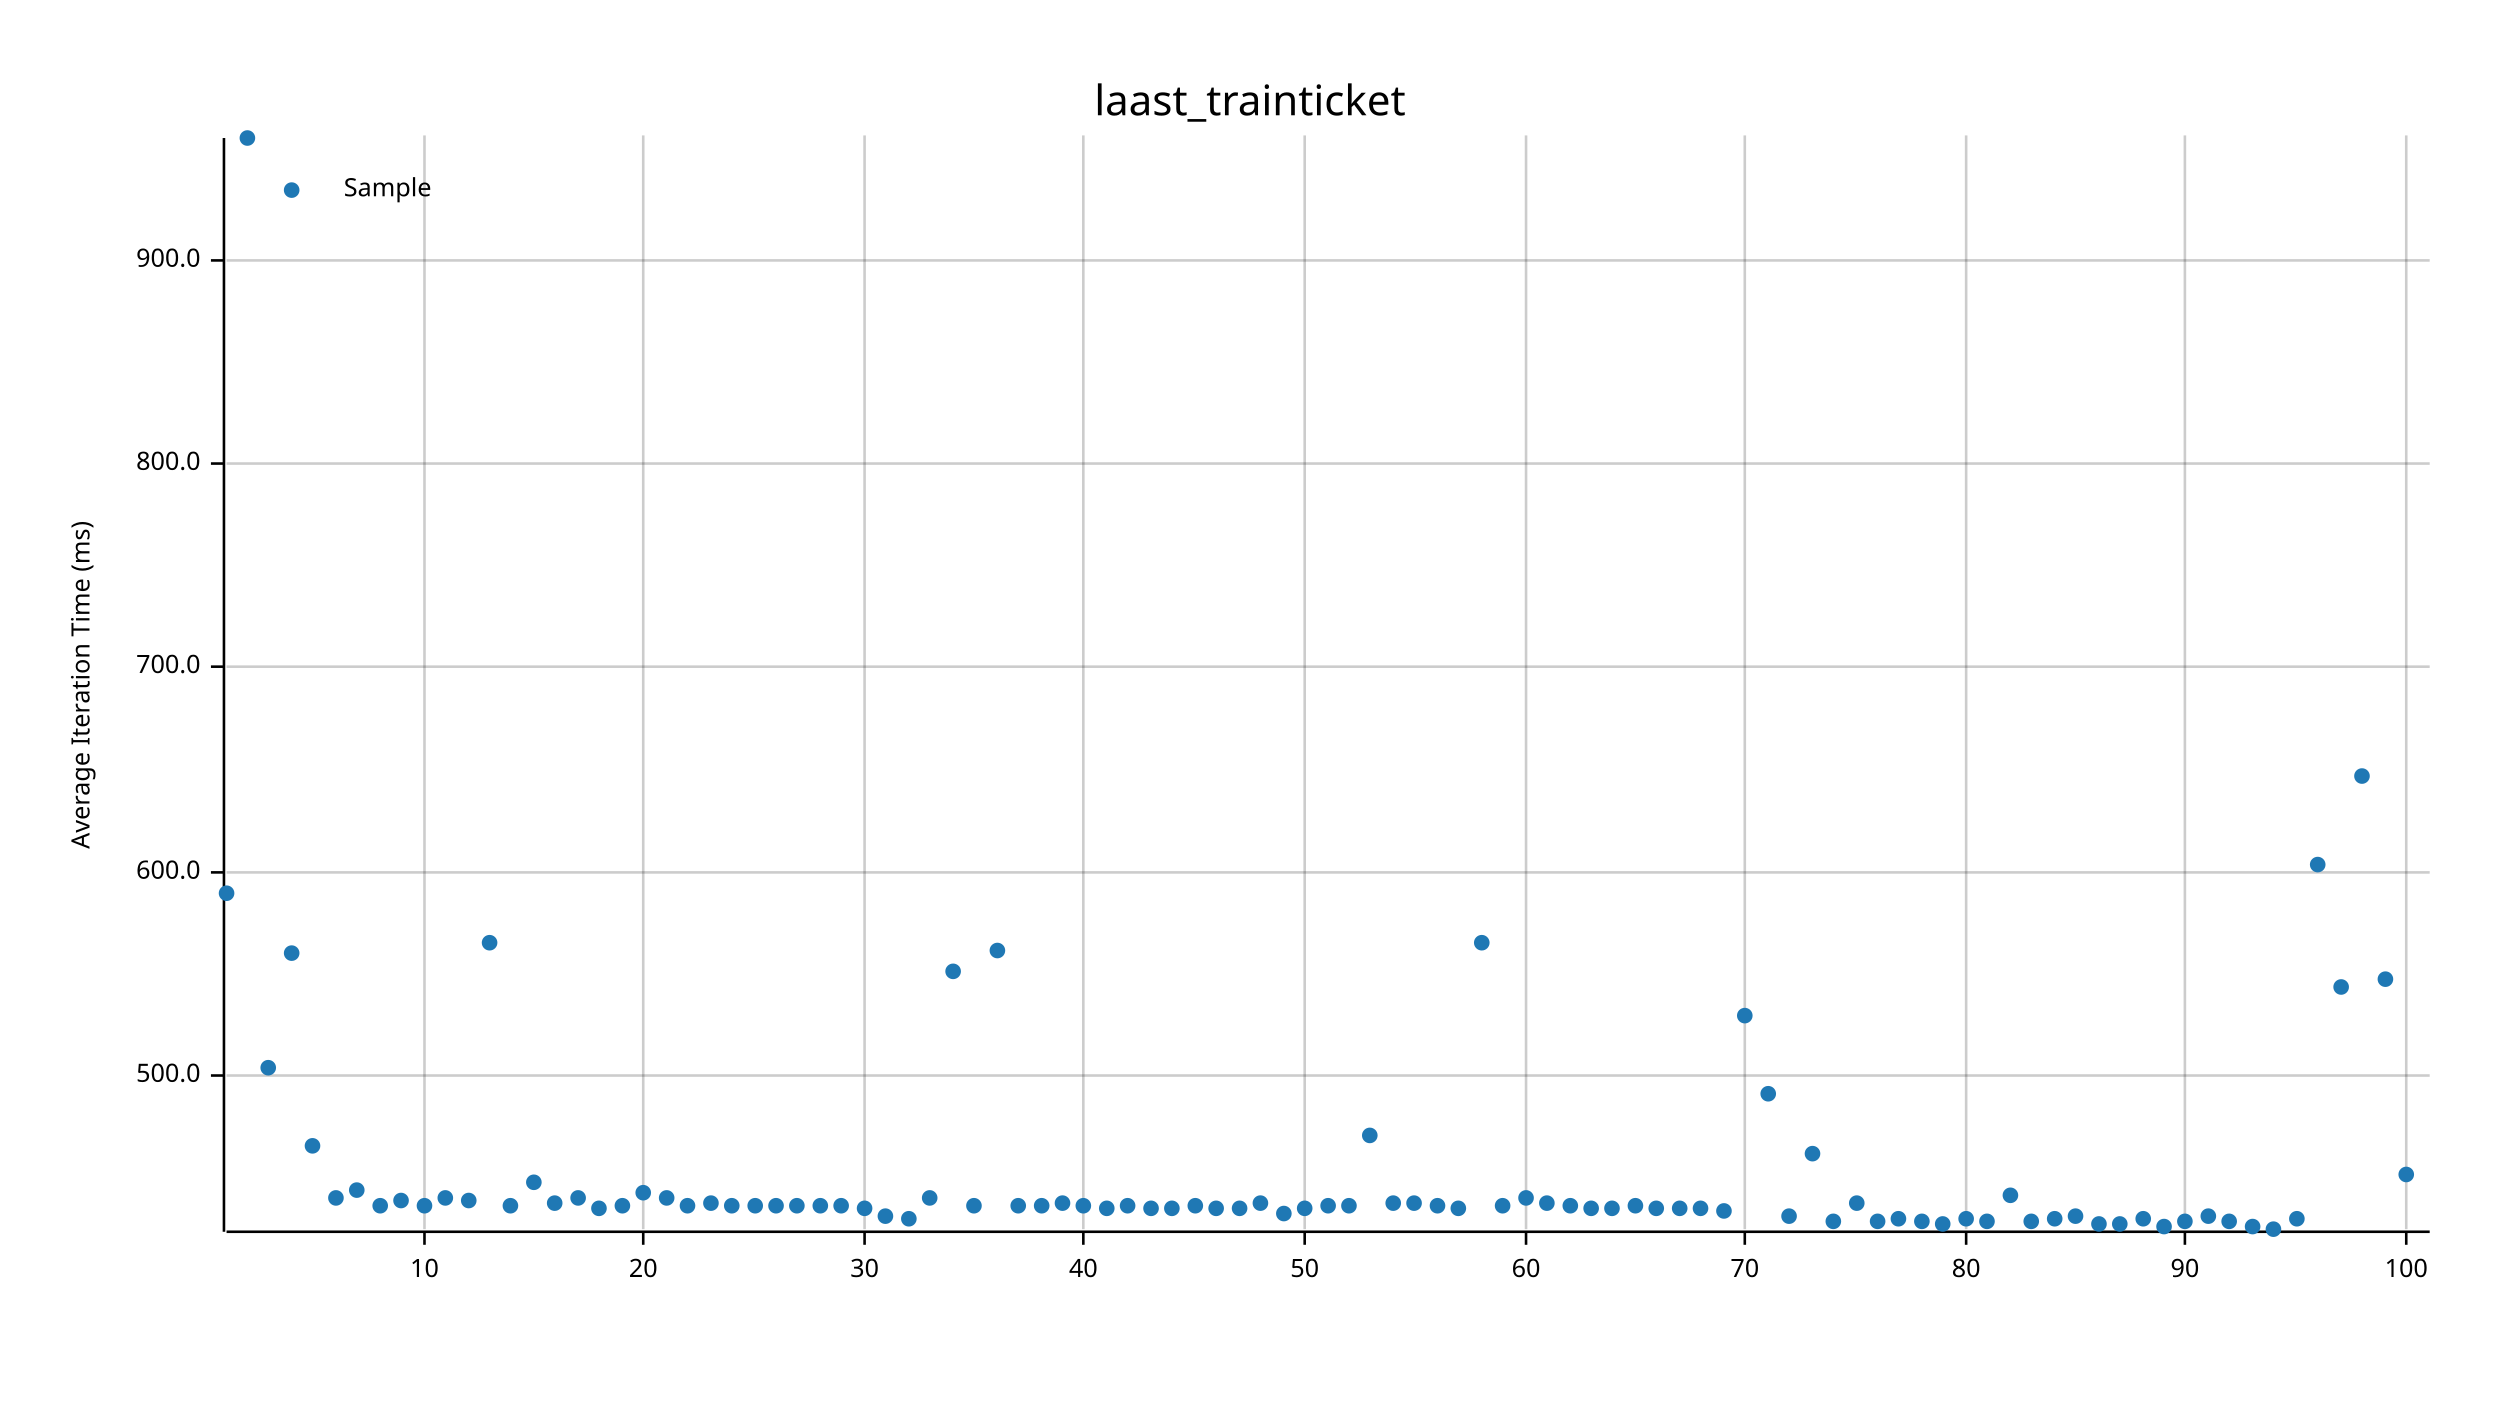
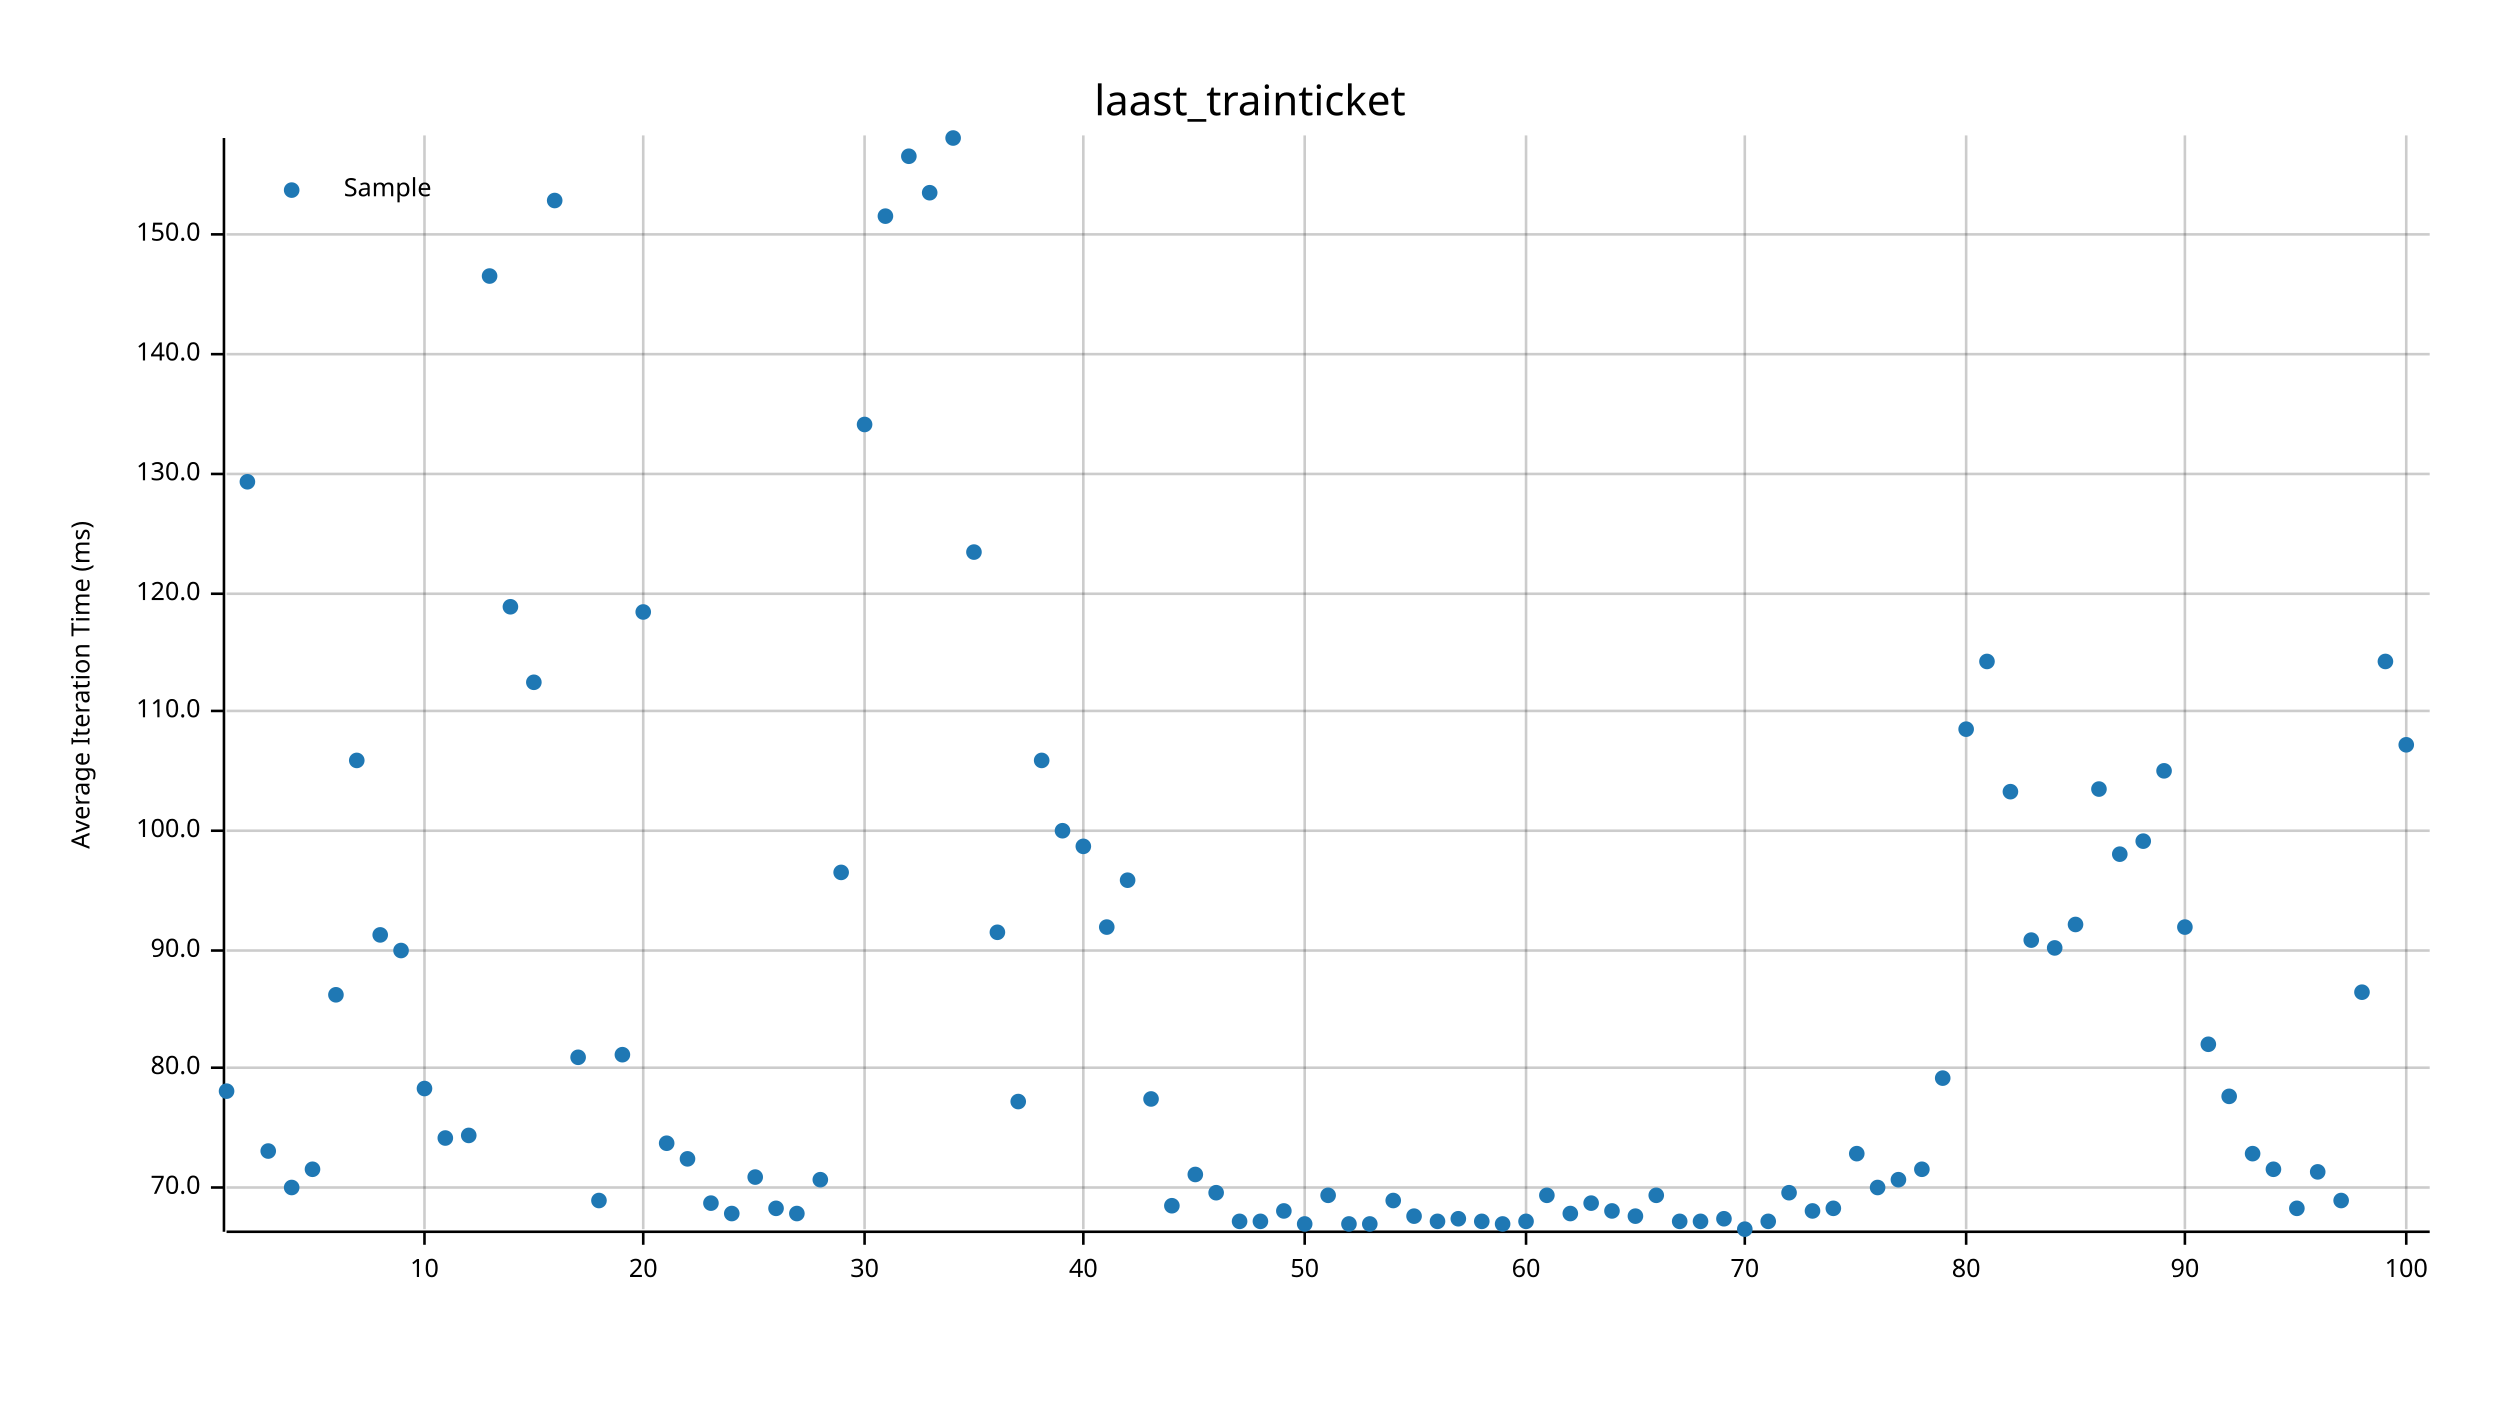
<svg xmlns="http://www.w3.org/2000/svg" width="960" height="540" viewBox="0 0 960 540">
  <text x="480" y="32" dy="0.76em" text-anchor="middle" font-family="sans-serif" font-size="16.129" opacity="1" fill="#000000">
laast_trainticket
</text>
  <text x="27" y="263" dy="0.76em" text-anchor="middle" font-family="sans-serif" font-size="9.677" opacity="1" fill="#000000" transform="rotate(270, 27, 263)">
Average Iteration Time (ms)
</text>
  <line opacity="0.2" stroke="#000000" stroke-width="1" x1="163" y1="472" x2="163" y2="52" />
  <line opacity="0.2" stroke="#000000" stroke-width="1" x1="247" y1="472" x2="247" y2="52" />
  <line opacity="0.2" stroke="#000000" stroke-width="1" x1="332" y1="472" x2="332" y2="52" />
  <line opacity="0.2" stroke="#000000" stroke-width="1" x1="416" y1="472" x2="416" y2="52" />
  <line opacity="0.2" stroke="#000000" stroke-width="1" x1="501" y1="472" x2="501" y2="52" />
  <line opacity="0.2" stroke="#000000" stroke-width="1" x1="586" y1="472" x2="586" y2="52" />
  <line opacity="0.2" stroke="#000000" stroke-width="1" x1="670" y1="472" x2="670" y2="52" />
  <line opacity="0.2" stroke="#000000" stroke-width="1" x1="755" y1="472" x2="755" y2="52" />
  <line opacity="0.2" stroke="#000000" stroke-width="1" x1="839" y1="472" x2="839" y2="52" />
  <line opacity="0.2" stroke="#000000" stroke-width="1" x1="924" y1="472" x2="924" y2="52" />
-   <line opacity="0.2" stroke="#000000" stroke-width="1" x1="87" y1="413" x2="933" y2="413" />
-   <line opacity="0.2" stroke="#000000" stroke-width="1" x1="87" y1="335" x2="933" y2="335" />
-   <line opacity="0.2" stroke="#000000" stroke-width="1" x1="87" y1="256" x2="933" y2="256" />
-   <line opacity="0.2" stroke="#000000" stroke-width="1" x1="87" y1="178" x2="933" y2="178" />
-   <line opacity="0.2" stroke="#000000" stroke-width="1" x1="87" y1="100" x2="933" y2="100" />
+   <line opacity="0.2" stroke="#000000" stroke-width="1" x1="87" y1="456" x2="933" y2="456" />
+   <line opacity="0.2" stroke="#000000" stroke-width="1" x1="87" y1="410" x2="933" y2="410" />
+   <line opacity="0.2" stroke="#000000" stroke-width="1" x1="87" y1="365" x2="933" y2="365" />
+   <line opacity="0.2" stroke="#000000" stroke-width="1" x1="87" y1="319" x2="933" y2="319" />
+   <line opacity="0.2" stroke="#000000" stroke-width="1" x1="87" y1="273" x2="933" y2="273" />
+   <line opacity="0.2" stroke="#000000" stroke-width="1" x1="87" y1="228" x2="933" y2="228" />
+   <line opacity="0.2" stroke="#000000" stroke-width="1" x1="87" y1="182" x2="933" y2="182" />
+   <line opacity="0.2" stroke="#000000" stroke-width="1" x1="87" y1="136" x2="933" y2="136" />
+   <line opacity="0.2" stroke="#000000" stroke-width="1" x1="87" y1="90" x2="933" y2="90" />
  <polyline fill="none" opacity="1" stroke="#000000" stroke-width="1" points="86,53 86,473 " />
-   <text x="77" y="413" dy="0.5ex" text-anchor="end" font-family="sans-serif" font-size="9.677" opacity="1" fill="#000000">
- 500.0
- </text>
-   <polyline fill="none" opacity="1" stroke="#000000" stroke-width="1" points="81,413 86,413 " />
-   <text x="77" y="335" dy="0.5ex" text-anchor="end" font-family="sans-serif" font-size="9.677" opacity="1" fill="#000000">
- 600.0
- </text>
-   <polyline fill="none" opacity="1" stroke="#000000" stroke-width="1" points="81,335 86,335 " />
-   <text x="77" y="256" dy="0.5ex" text-anchor="end" font-family="sans-serif" font-size="9.677" opacity="1" fill="#000000">
- 700.0
- </text>
-   <polyline fill="none" opacity="1" stroke="#000000" stroke-width="1" points="81,256 86,256 " />
-   <text x="77" y="178" dy="0.5ex" text-anchor="end" font-family="sans-serif" font-size="9.677" opacity="1" fill="#000000">
- 800.0
- </text>
-   <polyline fill="none" opacity="1" stroke="#000000" stroke-width="1" points="81,178 86,178 " />
-   <text x="77" y="100" dy="0.5ex" text-anchor="end" font-family="sans-serif" font-size="9.677" opacity="1" fill="#000000">
- 900.0
- </text>
-   <polyline fill="none" opacity="1" stroke="#000000" stroke-width="1" points="81,100 86,100 " />
+   <text x="77" y="456" dy="0.5ex" text-anchor="end" font-family="sans-serif" font-size="9.677" opacity="1" fill="#000000">
+ 70.0
+ </text>
+   <polyline fill="none" opacity="1" stroke="#000000" stroke-width="1" points="81,456 86,456 " />
+   <text x="77" y="410" dy="0.5ex" text-anchor="end" font-family="sans-serif" font-size="9.677" opacity="1" fill="#000000">
+ 80.0
+ </text>
+   <polyline fill="none" opacity="1" stroke="#000000" stroke-width="1" points="81,410 86,410 " />
+   <text x="77" y="365" dy="0.5ex" text-anchor="end" font-family="sans-serif" font-size="9.677" opacity="1" fill="#000000">
+ 90.0
+ </text>
+   <polyline fill="none" opacity="1" stroke="#000000" stroke-width="1" points="81,365 86,365 " />
+   <text x="77" y="319" dy="0.5ex" text-anchor="end" font-family="sans-serif" font-size="9.677" opacity="1" fill="#000000">
+ 100.0
+ </text>
+   <polyline fill="none" opacity="1" stroke="#000000" stroke-width="1" points="81,319 86,319 " />
+   <text x="77" y="273" dy="0.5ex" text-anchor="end" font-family="sans-serif" font-size="9.677" opacity="1" fill="#000000">
+ 110.0
+ </text>
+   <polyline fill="none" opacity="1" stroke="#000000" stroke-width="1" points="81,273 86,273 " />
+   <text x="77" y="228" dy="0.5ex" text-anchor="end" font-family="sans-serif" font-size="9.677" opacity="1" fill="#000000">
+ 120.0
+ </text>
+   <polyline fill="none" opacity="1" stroke="#000000" stroke-width="1" points="81,228 86,228 " />
+   <text x="77" y="182" dy="0.5ex" text-anchor="end" font-family="sans-serif" font-size="9.677" opacity="1" fill="#000000">
+ 130.0
+ </text>
+   <polyline fill="none" opacity="1" stroke="#000000" stroke-width="1" points="81,182 86,182 " />
+   <text x="77" y="136" dy="0.5ex" text-anchor="end" font-family="sans-serif" font-size="9.677" opacity="1" fill="#000000">
+ 140.0
+ </text>
+   <polyline fill="none" opacity="1" stroke="#000000" stroke-width="1" points="81,136 86,136 " />
+   <text x="77" y="90" dy="0.5ex" text-anchor="end" font-family="sans-serif" font-size="9.677" opacity="1" fill="#000000">
+ 150.0
+ </text>
+   <polyline fill="none" opacity="1" stroke="#000000" stroke-width="1" points="81,90 86,90 " />
  <polyline fill="none" opacity="1" stroke="#000000" stroke-width="1" points="87,473 933,473 " />
  <text x="163" y="483" dy="0.76em" text-anchor="middle" font-family="sans-serif" font-size="9.677" opacity="1" fill="#000000">
10
</text>
  <polyline fill="none" opacity="1" stroke="#000000" stroke-width="1" points="163,473 163,478 " />
  <text x="247" y="483" dy="0.76em" text-anchor="middle" font-family="sans-serif" font-size="9.677" opacity="1" fill="#000000">
20
</text>
  <polyline fill="none" opacity="1" stroke="#000000" stroke-width="1" points="247,473 247,478 " />
  <text x="332" y="483" dy="0.76em" text-anchor="middle" font-family="sans-serif" font-size="9.677" opacity="1" fill="#000000">
30
</text>
  <polyline fill="none" opacity="1" stroke="#000000" stroke-width="1" points="332,473 332,478 " />
  <text x="416" y="483" dy="0.76em" text-anchor="middle" font-family="sans-serif" font-size="9.677" opacity="1" fill="#000000">
40
</text>
  <polyline fill="none" opacity="1" stroke="#000000" stroke-width="1" points="416,473 416,478 " />
  <text x="501" y="483" dy="0.76em" text-anchor="middle" font-family="sans-serif" font-size="9.677" opacity="1" fill="#000000">
50
</text>
  <polyline fill="none" opacity="1" stroke="#000000" stroke-width="1" points="501,473 501,478 " />
  <text x="586" y="483" dy="0.76em" text-anchor="middle" font-family="sans-serif" font-size="9.677" opacity="1" fill="#000000">
60
</text>
  <polyline fill="none" opacity="1" stroke="#000000" stroke-width="1" points="586,473 586,478 " />
  <text x="670" y="483" dy="0.76em" text-anchor="middle" font-family="sans-serif" font-size="9.677" opacity="1" fill="#000000">
70
</text>
  <polyline fill="none" opacity="1" stroke="#000000" stroke-width="1" points="670,473 670,478 " />
  <text x="755" y="483" dy="0.76em" text-anchor="middle" font-family="sans-serif" font-size="9.677" opacity="1" fill="#000000">
80
</text>
  <polyline fill="none" opacity="1" stroke="#000000" stroke-width="1" points="755,473 755,478 " />
  <text x="839" y="483" dy="0.76em" text-anchor="middle" font-family="sans-serif" font-size="9.677" opacity="1" fill="#000000">
90
</text>
  <polyline fill="none" opacity="1" stroke="#000000" stroke-width="1" points="839,473 839,478 " />
  <text x="924" y="483" dy="0.76em" text-anchor="middle" font-family="sans-serif" font-size="9.677" opacity="1" fill="#000000">
100
</text>
  <polyline fill="none" opacity="1" stroke="#000000" stroke-width="1" points="924,473 924,478 " />
-   <circle cx="87" cy="343" r="3" opacity="1" fill="#1F78B4" stroke="none" stroke-width="1" />
-   <circle cx="95" cy="53" r="3" opacity="1" fill="#1F78B4" stroke="none" stroke-width="1" />
-   <circle cx="103" cy="410" r="3" opacity="1" fill="#1F78B4" stroke="none" stroke-width="1" />
-   <circle cx="112" cy="366" r="3" opacity="1" fill="#1F78B4" stroke="none" stroke-width="1" />
-   <circle cx="120" cy="440" r="3" opacity="1" fill="#1F78B4" stroke="none" stroke-width="1" />
-   <circle cx="129" cy="460" r="3" opacity="1" fill="#1F78B4" stroke="none" stroke-width="1" />
-   <circle cx="137" cy="457" r="3" opacity="1" fill="#1F78B4" stroke="none" stroke-width="1" />
-   <circle cx="146" cy="463" r="3" opacity="1" fill="#1F78B4" stroke="none" stroke-width="1" />
-   <circle cx="154" cy="461" r="3" opacity="1" fill="#1F78B4" stroke="none" stroke-width="1" />
-   <circle cx="163" cy="463" r="3" opacity="1" fill="#1F78B4" stroke="none" stroke-width="1" />
-   <circle cx="171" cy="460" r="3" opacity="1" fill="#1F78B4" stroke="none" stroke-width="1" />
-   <circle cx="180" cy="461" r="3" opacity="1" fill="#1F78B4" stroke="none" stroke-width="1" />
-   <circle cx="188" cy="362" r="3" opacity="1" fill="#1F78B4" stroke="none" stroke-width="1" />
-   <circle cx="196" cy="463" r="3" opacity="1" fill="#1F78B4" stroke="none" stroke-width="1" />
-   <circle cx="205" cy="454" r="3" opacity="1" fill="#1F78B4" stroke="none" stroke-width="1" />
-   <circle cx="213" cy="462" r="3" opacity="1" fill="#1F78B4" stroke="none" stroke-width="1" />
-   <circle cx="222" cy="460" r="3" opacity="1" fill="#1F78B4" stroke="none" stroke-width="1" />
-   <circle cx="230" cy="464" r="3" opacity="1" fill="#1F78B4" stroke="none" stroke-width="1" />
-   <circle cx="239" cy="463" r="3" opacity="1" fill="#1F78B4" stroke="none" stroke-width="1" />
-   <circle cx="247" cy="458" r="3" opacity="1" fill="#1F78B4" stroke="none" stroke-width="1" />
-   <circle cx="256" cy="460" r="3" opacity="1" fill="#1F78B4" stroke="none" stroke-width="1" />
-   <circle cx="264" cy="463" r="3" opacity="1" fill="#1F78B4" stroke="none" stroke-width="1" />
+   <circle cx="87" cy="419" r="3" opacity="1" fill="#1F78B4" stroke="none" stroke-width="1" />
+   <circle cx="95" cy="185" r="3" opacity="1" fill="#1F78B4" stroke="none" stroke-width="1" />
+   <circle cx="103" cy="442" r="3" opacity="1" fill="#1F78B4" stroke="none" stroke-width="1" />
+   <circle cx="112" cy="456" r="3" opacity="1" fill="#1F78B4" stroke="none" stroke-width="1" />
+   <circle cx="120" cy="449" r="3" opacity="1" fill="#1F78B4" stroke="none" stroke-width="1" />
+   <circle cx="129" cy="382" r="3" opacity="1" fill="#1F78B4" stroke="none" stroke-width="1" />
+   <circle cx="137" cy="292" r="3" opacity="1" fill="#1F78B4" stroke="none" stroke-width="1" />
+   <circle cx="146" cy="359" r="3" opacity="1" fill="#1F78B4" stroke="none" stroke-width="1" />
+   <circle cx="154" cy="365" r="3" opacity="1" fill="#1F78B4" stroke="none" stroke-width="1" />
+   <circle cx="163" cy="418" r="3" opacity="1" fill="#1F78B4" stroke="none" stroke-width="1" />
+   <circle cx="171" cy="437" r="3" opacity="1" fill="#1F78B4" stroke="none" stroke-width="1" />
+   <circle cx="180" cy="436" r="3" opacity="1" fill="#1F78B4" stroke="none" stroke-width="1" />
+   <circle cx="188" cy="106" r="3" opacity="1" fill="#1F78B4" stroke="none" stroke-width="1" />
+   <circle cx="196" cy="233" r="3" opacity="1" fill="#1F78B4" stroke="none" stroke-width="1" />
+   <circle cx="205" cy="262" r="3" opacity="1" fill="#1F78B4" stroke="none" stroke-width="1" />
+   <circle cx="213" cy="77" r="3" opacity="1" fill="#1F78B4" stroke="none" stroke-width="1" />
+   <circle cx="222" cy="406" r="3" opacity="1" fill="#1F78B4" stroke="none" stroke-width="1" />
+   <circle cx="230" cy="461" r="3" opacity="1" fill="#1F78B4" stroke="none" stroke-width="1" />
+   <circle cx="239" cy="405" r="3" opacity="1" fill="#1F78B4" stroke="none" stroke-width="1" />
+   <circle cx="247" cy="235" r="3" opacity="1" fill="#1F78B4" stroke="none" stroke-width="1" />
+   <circle cx="256" cy="439" r="3" opacity="1" fill="#1F78B4" stroke="none" stroke-width="1" />
+   <circle cx="264" cy="445" r="3" opacity="1" fill="#1F78B4" stroke="none" stroke-width="1" />
  <circle cx="273" cy="462" r="3" opacity="1" fill="#1F78B4" stroke="none" stroke-width="1" />
-   <circle cx="281" cy="463" r="3" opacity="1" fill="#1F78B4" stroke="none" stroke-width="1" />
-   <circle cx="290" cy="463" r="3" opacity="1" fill="#1F78B4" stroke="none" stroke-width="1" />
-   <circle cx="298" cy="463" r="3" opacity="1" fill="#1F78B4" stroke="none" stroke-width="1" />
-   <circle cx="306" cy="463" r="3" opacity="1" fill="#1F78B4" stroke="none" stroke-width="1" />
-   <circle cx="315" cy="463" r="3" opacity="1" fill="#1F78B4" stroke="none" stroke-width="1" />
-   <circle cx="323" cy="463" r="3" opacity="1" fill="#1F78B4" stroke="none" stroke-width="1" />
-   <circle cx="332" cy="464" r="3" opacity="1" fill="#1F78B4" stroke="none" stroke-width="1" />
-   <circle cx="340" cy="467" r="3" opacity="1" fill="#1F78B4" stroke="none" stroke-width="1" />
-   <circle cx="349" cy="468" r="3" opacity="1" fill="#1F78B4" stroke="none" stroke-width="1" />
-   <circle cx="357" cy="460" r="3" opacity="1" fill="#1F78B4" stroke="none" stroke-width="1" />
-   <circle cx="366" cy="373" r="3" opacity="1" fill="#1F78B4" stroke="none" stroke-width="1" />
-   <circle cx="374" cy="463" r="3" opacity="1" fill="#1F78B4" stroke="none" stroke-width="1" />
-   <circle cx="383" cy="365" r="3" opacity="1" fill="#1F78B4" stroke="none" stroke-width="1" />
-   <circle cx="391" cy="463" r="3" opacity="1" fill="#1F78B4" stroke="none" stroke-width="1" />
-   <circle cx="400" cy="463" r="3" opacity="1" fill="#1F78B4" stroke="none" stroke-width="1" />
-   <circle cx="408" cy="462" r="3" opacity="1" fill="#1F78B4" stroke="none" stroke-width="1" />
-   <circle cx="416" cy="463" r="3" opacity="1" fill="#1F78B4" stroke="none" stroke-width="1" />
-   <circle cx="425" cy="464" r="3" opacity="1" fill="#1F78B4" stroke="none" stroke-width="1" />
-   <circle cx="433" cy="463" r="3" opacity="1" fill="#1F78B4" stroke="none" stroke-width="1" />
-   <circle cx="442" cy="464" r="3" opacity="1" fill="#1F78B4" stroke="none" stroke-width="1" />
-   <circle cx="450" cy="464" r="3" opacity="1" fill="#1F78B4" stroke="none" stroke-width="1" />
-   <circle cx="459" cy="463" r="3" opacity="1" fill="#1F78B4" stroke="none" stroke-width="1" />
-   <circle cx="467" cy="464" r="3" opacity="1" fill="#1F78B4" stroke="none" stroke-width="1" />
-   <circle cx="476" cy="464" r="3" opacity="1" fill="#1F78B4" stroke="none" stroke-width="1" />
-   <circle cx="484" cy="462" r="3" opacity="1" fill="#1F78B4" stroke="none" stroke-width="1" />
-   <circle cx="493" cy="466" r="3" opacity="1" fill="#1F78B4" stroke="none" stroke-width="1" />
-   <circle cx="501" cy="464" r="3" opacity="1" fill="#1F78B4" stroke="none" stroke-width="1" />
-   <circle cx="510" cy="463" r="3" opacity="1" fill="#1F78B4" stroke="none" stroke-width="1" />
-   <circle cx="518" cy="463" r="3" opacity="1" fill="#1F78B4" stroke="none" stroke-width="1" />
-   <circle cx="526" cy="436" r="3" opacity="1" fill="#1F78B4" stroke="none" stroke-width="1" />
-   <circle cx="535" cy="462" r="3" opacity="1" fill="#1F78B4" stroke="none" stroke-width="1" />
-   <circle cx="543" cy="462" r="3" opacity="1" fill="#1F78B4" stroke="none" stroke-width="1" />
-   <circle cx="552" cy="463" r="3" opacity="1" fill="#1F78B4" stroke="none" stroke-width="1" />
-   <circle cx="560" cy="464" r="3" opacity="1" fill="#1F78B4" stroke="none" stroke-width="1" />
-   <circle cx="569" cy="362" r="3" opacity="1" fill="#1F78B4" stroke="none" stroke-width="1" />
-   <circle cx="577" cy="463" r="3" opacity="1" fill="#1F78B4" stroke="none" stroke-width="1" />
-   <circle cx="586" cy="460" r="3" opacity="1" fill="#1F78B4" stroke="none" stroke-width="1" />
-   <circle cx="594" cy="462" r="3" opacity="1" fill="#1F78B4" stroke="none" stroke-width="1" />
-   <circle cx="603" cy="463" r="3" opacity="1" fill="#1F78B4" stroke="none" stroke-width="1" />
-   <circle cx="611" cy="464" r="3" opacity="1" fill="#1F78B4" stroke="none" stroke-width="1" />
-   <circle cx="619" cy="464" r="3" opacity="1" fill="#1F78B4" stroke="none" stroke-width="1" />
-   <circle cx="628" cy="463" r="3" opacity="1" fill="#1F78B4" stroke="none" stroke-width="1" />
-   <circle cx="636" cy="464" r="3" opacity="1" fill="#1F78B4" stroke="none" stroke-width="1" />
-   <circle cx="645" cy="464" r="3" opacity="1" fill="#1F78B4" stroke="none" stroke-width="1" />
-   <circle cx="653" cy="464" r="3" opacity="1" fill="#1F78B4" stroke="none" stroke-width="1" />
-   <circle cx="662" cy="465" r="3" opacity="1" fill="#1F78B4" stroke="none" stroke-width="1" />
-   <circle cx="670" cy="390" r="3" opacity="1" fill="#1F78B4" stroke="none" stroke-width="1" />
-   <circle cx="679" cy="420" r="3" opacity="1" fill="#1F78B4" stroke="none" stroke-width="1" />
-   <circle cx="687" cy="467" r="3" opacity="1" fill="#1F78B4" stroke="none" stroke-width="1" />
-   <circle cx="696" cy="443" r="3" opacity="1" fill="#1F78B4" stroke="none" stroke-width="1" />
-   <circle cx="704" cy="469" r="3" opacity="1" fill="#1F78B4" stroke="none" stroke-width="1" />
-   <circle cx="713" cy="462" r="3" opacity="1" fill="#1F78B4" stroke="none" stroke-width="1" />
-   <circle cx="721" cy="469" r="3" opacity="1" fill="#1F78B4" stroke="none" stroke-width="1" />
-   <circle cx="729" cy="468" r="3" opacity="1" fill="#1F78B4" stroke="none" stroke-width="1" />
-   <circle cx="738" cy="469" r="3" opacity="1" fill="#1F78B4" stroke="none" stroke-width="1" />
-   <circle cx="746" cy="470" r="3" opacity="1" fill="#1F78B4" stroke="none" stroke-width="1" />
-   <circle cx="755" cy="468" r="3" opacity="1" fill="#1F78B4" stroke="none" stroke-width="1" />
-   <circle cx="763" cy="469" r="3" opacity="1" fill="#1F78B4" stroke="none" stroke-width="1" />
-   <circle cx="772" cy="459" r="3" opacity="1" fill="#1F78B4" stroke="none" stroke-width="1" />
-   <circle cx="780" cy="469" r="3" opacity="1" fill="#1F78B4" stroke="none" stroke-width="1" />
-   <circle cx="789" cy="468" r="3" opacity="1" fill="#1F78B4" stroke="none" stroke-width="1" />
-   <circle cx="797" cy="467" r="3" opacity="1" fill="#1F78B4" stroke="none" stroke-width="1" />
-   <circle cx="806" cy="470" r="3" opacity="1" fill="#1F78B4" stroke="none" stroke-width="1" />
-   <circle cx="814" cy="470" r="3" opacity="1" fill="#1F78B4" stroke="none" stroke-width="1" />
-   <circle cx="823" cy="468" r="3" opacity="1" fill="#1F78B4" stroke="none" stroke-width="1" />
-   <circle cx="831" cy="471" r="3" opacity="1" fill="#1F78B4" stroke="none" stroke-width="1" />
-   <circle cx="839" cy="469" r="3" opacity="1" fill="#1F78B4" stroke="none" stroke-width="1" />
-   <circle cx="848" cy="467" r="3" opacity="1" fill="#1F78B4" stroke="none" stroke-width="1" />
-   <circle cx="856" cy="469" r="3" opacity="1" fill="#1F78B4" stroke="none" stroke-width="1" />
-   <circle cx="865" cy="471" r="3" opacity="1" fill="#1F78B4" stroke="none" stroke-width="1" />
-   <circle cx="873" cy="472" r="3" opacity="1" fill="#1F78B4" stroke="none" stroke-width="1" />
-   <circle cx="882" cy="468" r="3" opacity="1" fill="#1F78B4" stroke="none" stroke-width="1" />
-   <circle cx="890" cy="332" r="3" opacity="1" fill="#1F78B4" stroke="none" stroke-width="1" />
-   <circle cx="899" cy="379" r="3" opacity="1" fill="#1F78B4" stroke="none" stroke-width="1" />
-   <circle cx="907" cy="298" r="3" opacity="1" fill="#1F78B4" stroke="none" stroke-width="1" />
-   <circle cx="916" cy="376" r="3" opacity="1" fill="#1F78B4" stroke="none" stroke-width="1" />
-   <circle cx="924" cy="451" r="3" opacity="1" fill="#1F78B4" stroke="none" stroke-width="1" />
+   <circle cx="281" cy="466" r="3" opacity="1" fill="#1F78B4" stroke="none" stroke-width="1" />
+   <circle cx="290" cy="452" r="3" opacity="1" fill="#1F78B4" stroke="none" stroke-width="1" />
+   <circle cx="298" cy="464" r="3" opacity="1" fill="#1F78B4" stroke="none" stroke-width="1" />
+   <circle cx="306" cy="466" r="3" opacity="1" fill="#1F78B4" stroke="none" stroke-width="1" />
+   <circle cx="315" cy="453" r="3" opacity="1" fill="#1F78B4" stroke="none" stroke-width="1" />
+   <circle cx="323" cy="335" r="3" opacity="1" fill="#1F78B4" stroke="none" stroke-width="1" />
+   <circle cx="332" cy="163" r="3" opacity="1" fill="#1F78B4" stroke="none" stroke-width="1" />
+   <circle cx="340" cy="83" r="3" opacity="1" fill="#1F78B4" stroke="none" stroke-width="1" />
+   <circle cx="349" cy="60" r="3" opacity="1" fill="#1F78B4" stroke="none" stroke-width="1" />
+   <circle cx="357" cy="74" r="3" opacity="1" fill="#1F78B4" stroke="none" stroke-width="1" />
+   <circle cx="366" cy="53" r="3" opacity="1" fill="#1F78B4" stroke="none" stroke-width="1" />
+   <circle cx="374" cy="212" r="3" opacity="1" fill="#1F78B4" stroke="none" stroke-width="1" />
+   <circle cx="383" cy="358" r="3" opacity="1" fill="#1F78B4" stroke="none" stroke-width="1" />
+   <circle cx="391" cy="423" r="3" opacity="1" fill="#1F78B4" stroke="none" stroke-width="1" />
+   <circle cx="400" cy="292" r="3" opacity="1" fill="#1F78B4" stroke="none" stroke-width="1" />
+   <circle cx="408" cy="319" r="3" opacity="1" fill="#1F78B4" stroke="none" stroke-width="1" />
+   <circle cx="416" cy="325" r="3" opacity="1" fill="#1F78B4" stroke="none" stroke-width="1" />
+   <circle cx="425" cy="356" r="3" opacity="1" fill="#1F78B4" stroke="none" stroke-width="1" />
+   <circle cx="433" cy="338" r="3" opacity="1" fill="#1F78B4" stroke="none" stroke-width="1" />
+   <circle cx="442" cy="422" r="3" opacity="1" fill="#1F78B4" stroke="none" stroke-width="1" />
+   <circle cx="450" cy="463" r="3" opacity="1" fill="#1F78B4" stroke="none" stroke-width="1" />
+   <circle cx="459" cy="451" r="3" opacity="1" fill="#1F78B4" stroke="none" stroke-width="1" />
+   <circle cx="467" cy="458" r="3" opacity="1" fill="#1F78B4" stroke="none" stroke-width="1" />
+   <circle cx="476" cy="469" r="3" opacity="1" fill="#1F78B4" stroke="none" stroke-width="1" />
+   <circle cx="484" cy="469" r="3" opacity="1" fill="#1F78B4" stroke="none" stroke-width="1" />
+   <circle cx="493" cy="465" r="3" opacity="1" fill="#1F78B4" stroke="none" stroke-width="1" />
+   <circle cx="501" cy="470" r="3" opacity="1" fill="#1F78B4" stroke="none" stroke-width="1" />
+   <circle cx="510" cy="459" r="3" opacity="1" fill="#1F78B4" stroke="none" stroke-width="1" />
+   <circle cx="518" cy="470" r="3" opacity="1" fill="#1F78B4" stroke="none" stroke-width="1" />
+   <circle cx="526" cy="470" r="3" opacity="1" fill="#1F78B4" stroke="none" stroke-width="1" />
+   <circle cx="535" cy="461" r="3" opacity="1" fill="#1F78B4" stroke="none" stroke-width="1" />
+   <circle cx="543" cy="467" r="3" opacity="1" fill="#1F78B4" stroke="none" stroke-width="1" />
+   <circle cx="552" cy="469" r="3" opacity="1" fill="#1F78B4" stroke="none" stroke-width="1" />
+   <circle cx="560" cy="468" r="3" opacity="1" fill="#1F78B4" stroke="none" stroke-width="1" />
+   <circle cx="569" cy="469" r="3" opacity="1" fill="#1F78B4" stroke="none" stroke-width="1" />
+   <circle cx="577" cy="470" r="3" opacity="1" fill="#1F78B4" stroke="none" stroke-width="1" />
+   <circle cx="586" cy="469" r="3" opacity="1" fill="#1F78B4" stroke="none" stroke-width="1" />
+   <circle cx="594" cy="459" r="3" opacity="1" fill="#1F78B4" stroke="none" stroke-width="1" />
+   <circle cx="603" cy="466" r="3" opacity="1" fill="#1F78B4" stroke="none" stroke-width="1" />
+   <circle cx="611" cy="462" r="3" opacity="1" fill="#1F78B4" stroke="none" stroke-width="1" />
+   <circle cx="619" cy="465" r="3" opacity="1" fill="#1F78B4" stroke="none" stroke-width="1" />
+   <circle cx="628" cy="467" r="3" opacity="1" fill="#1F78B4" stroke="none" stroke-width="1" />
+   <circle cx="636" cy="459" r="3" opacity="1" fill="#1F78B4" stroke="none" stroke-width="1" />
+   <circle cx="645" cy="469" r="3" opacity="1" fill="#1F78B4" stroke="none" stroke-width="1" />
+   <circle cx="653" cy="469" r="3" opacity="1" fill="#1F78B4" stroke="none" stroke-width="1" />
+   <circle cx="662" cy="468" r="3" opacity="1" fill="#1F78B4" stroke="none" stroke-width="1" />
+   <circle cx="670" cy="472" r="3" opacity="1" fill="#1F78B4" stroke="none" stroke-width="1" />
+   <circle cx="679" cy="469" r="3" opacity="1" fill="#1F78B4" stroke="none" stroke-width="1" />
+   <circle cx="687" cy="458" r="3" opacity="1" fill="#1F78B4" stroke="none" stroke-width="1" />
+   <circle cx="696" cy="465" r="3" opacity="1" fill="#1F78B4" stroke="none" stroke-width="1" />
+   <circle cx="704" cy="464" r="3" opacity="1" fill="#1F78B4" stroke="none" stroke-width="1" />
+   <circle cx="713" cy="443" r="3" opacity="1" fill="#1F78B4" stroke="none" stroke-width="1" />
+   <circle cx="721" cy="456" r="3" opacity="1" fill="#1F78B4" stroke="none" stroke-width="1" />
+   <circle cx="729" cy="453" r="3" opacity="1" fill="#1F78B4" stroke="none" stroke-width="1" />
+   <circle cx="738" cy="449" r="3" opacity="1" fill="#1F78B4" stroke="none" stroke-width="1" />
+   <circle cx="746" cy="414" r="3" opacity="1" fill="#1F78B4" stroke="none" stroke-width="1" />
+   <circle cx="755" cy="280" r="3" opacity="1" fill="#1F78B4" stroke="none" stroke-width="1" />
+   <circle cx="763" cy="254" r="3" opacity="1" fill="#1F78B4" stroke="none" stroke-width="1" />
+   <circle cx="772" cy="304" r="3" opacity="1" fill="#1F78B4" stroke="none" stroke-width="1" />
+   <circle cx="780" cy="361" r="3" opacity="1" fill="#1F78B4" stroke="none" stroke-width="1" />
+   <circle cx="789" cy="364" r="3" opacity="1" fill="#1F78B4" stroke="none" stroke-width="1" />
+   <circle cx="797" cy="355" r="3" opacity="1" fill="#1F78B4" stroke="none" stroke-width="1" />
+   <circle cx="806" cy="303" r="3" opacity="1" fill="#1F78B4" stroke="none" stroke-width="1" />
+   <circle cx="814" cy="328" r="3" opacity="1" fill="#1F78B4" stroke="none" stroke-width="1" />
+   <circle cx="823" cy="323" r="3" opacity="1" fill="#1F78B4" stroke="none" stroke-width="1" />
+   <circle cx="831" cy="296" r="3" opacity="1" fill="#1F78B4" stroke="none" stroke-width="1" />
+   <circle cx="839" cy="356" r="3" opacity="1" fill="#1F78B4" stroke="none" stroke-width="1" />
+   <circle cx="848" cy="401" r="3" opacity="1" fill="#1F78B4" stroke="none" stroke-width="1" />
+   <circle cx="856" cy="421" r="3" opacity="1" fill="#1F78B4" stroke="none" stroke-width="1" />
+   <circle cx="865" cy="443" r="3" opacity="1" fill="#1F78B4" stroke="none" stroke-width="1" />
+   <circle cx="873" cy="449" r="3" opacity="1" fill="#1F78B4" stroke="none" stroke-width="1" />
+   <circle cx="882" cy="464" r="3" opacity="1" fill="#1F78B4" stroke="none" stroke-width="1" />
+   <circle cx="890" cy="450" r="3" opacity="1" fill="#1F78B4" stroke="none" stroke-width="1" />
+   <circle cx="899" cy="461" r="3" opacity="1" fill="#1F78B4" stroke="none" stroke-width="1" />
+   <circle cx="907" cy="381" r="3" opacity="1" fill="#1F78B4" stroke="none" stroke-width="1" />
+   <circle cx="916" cy="254" r="3" opacity="1" fill="#1F78B4" stroke="none" stroke-width="1" />
+   <circle cx="924" cy="286" r="3" opacity="1" fill="#1F78B4" stroke="none" stroke-width="1" />
  <text x="132" y="68" dy="0.76em" text-anchor="start" font-family="sans-serif" font-size="9.677" opacity="1" fill="#000000">
Sample
</text>
  <circle cx="112" cy="73" r="3" opacity="1" fill="#1F78B4" stroke="none" stroke-width="1" />
</svg>
